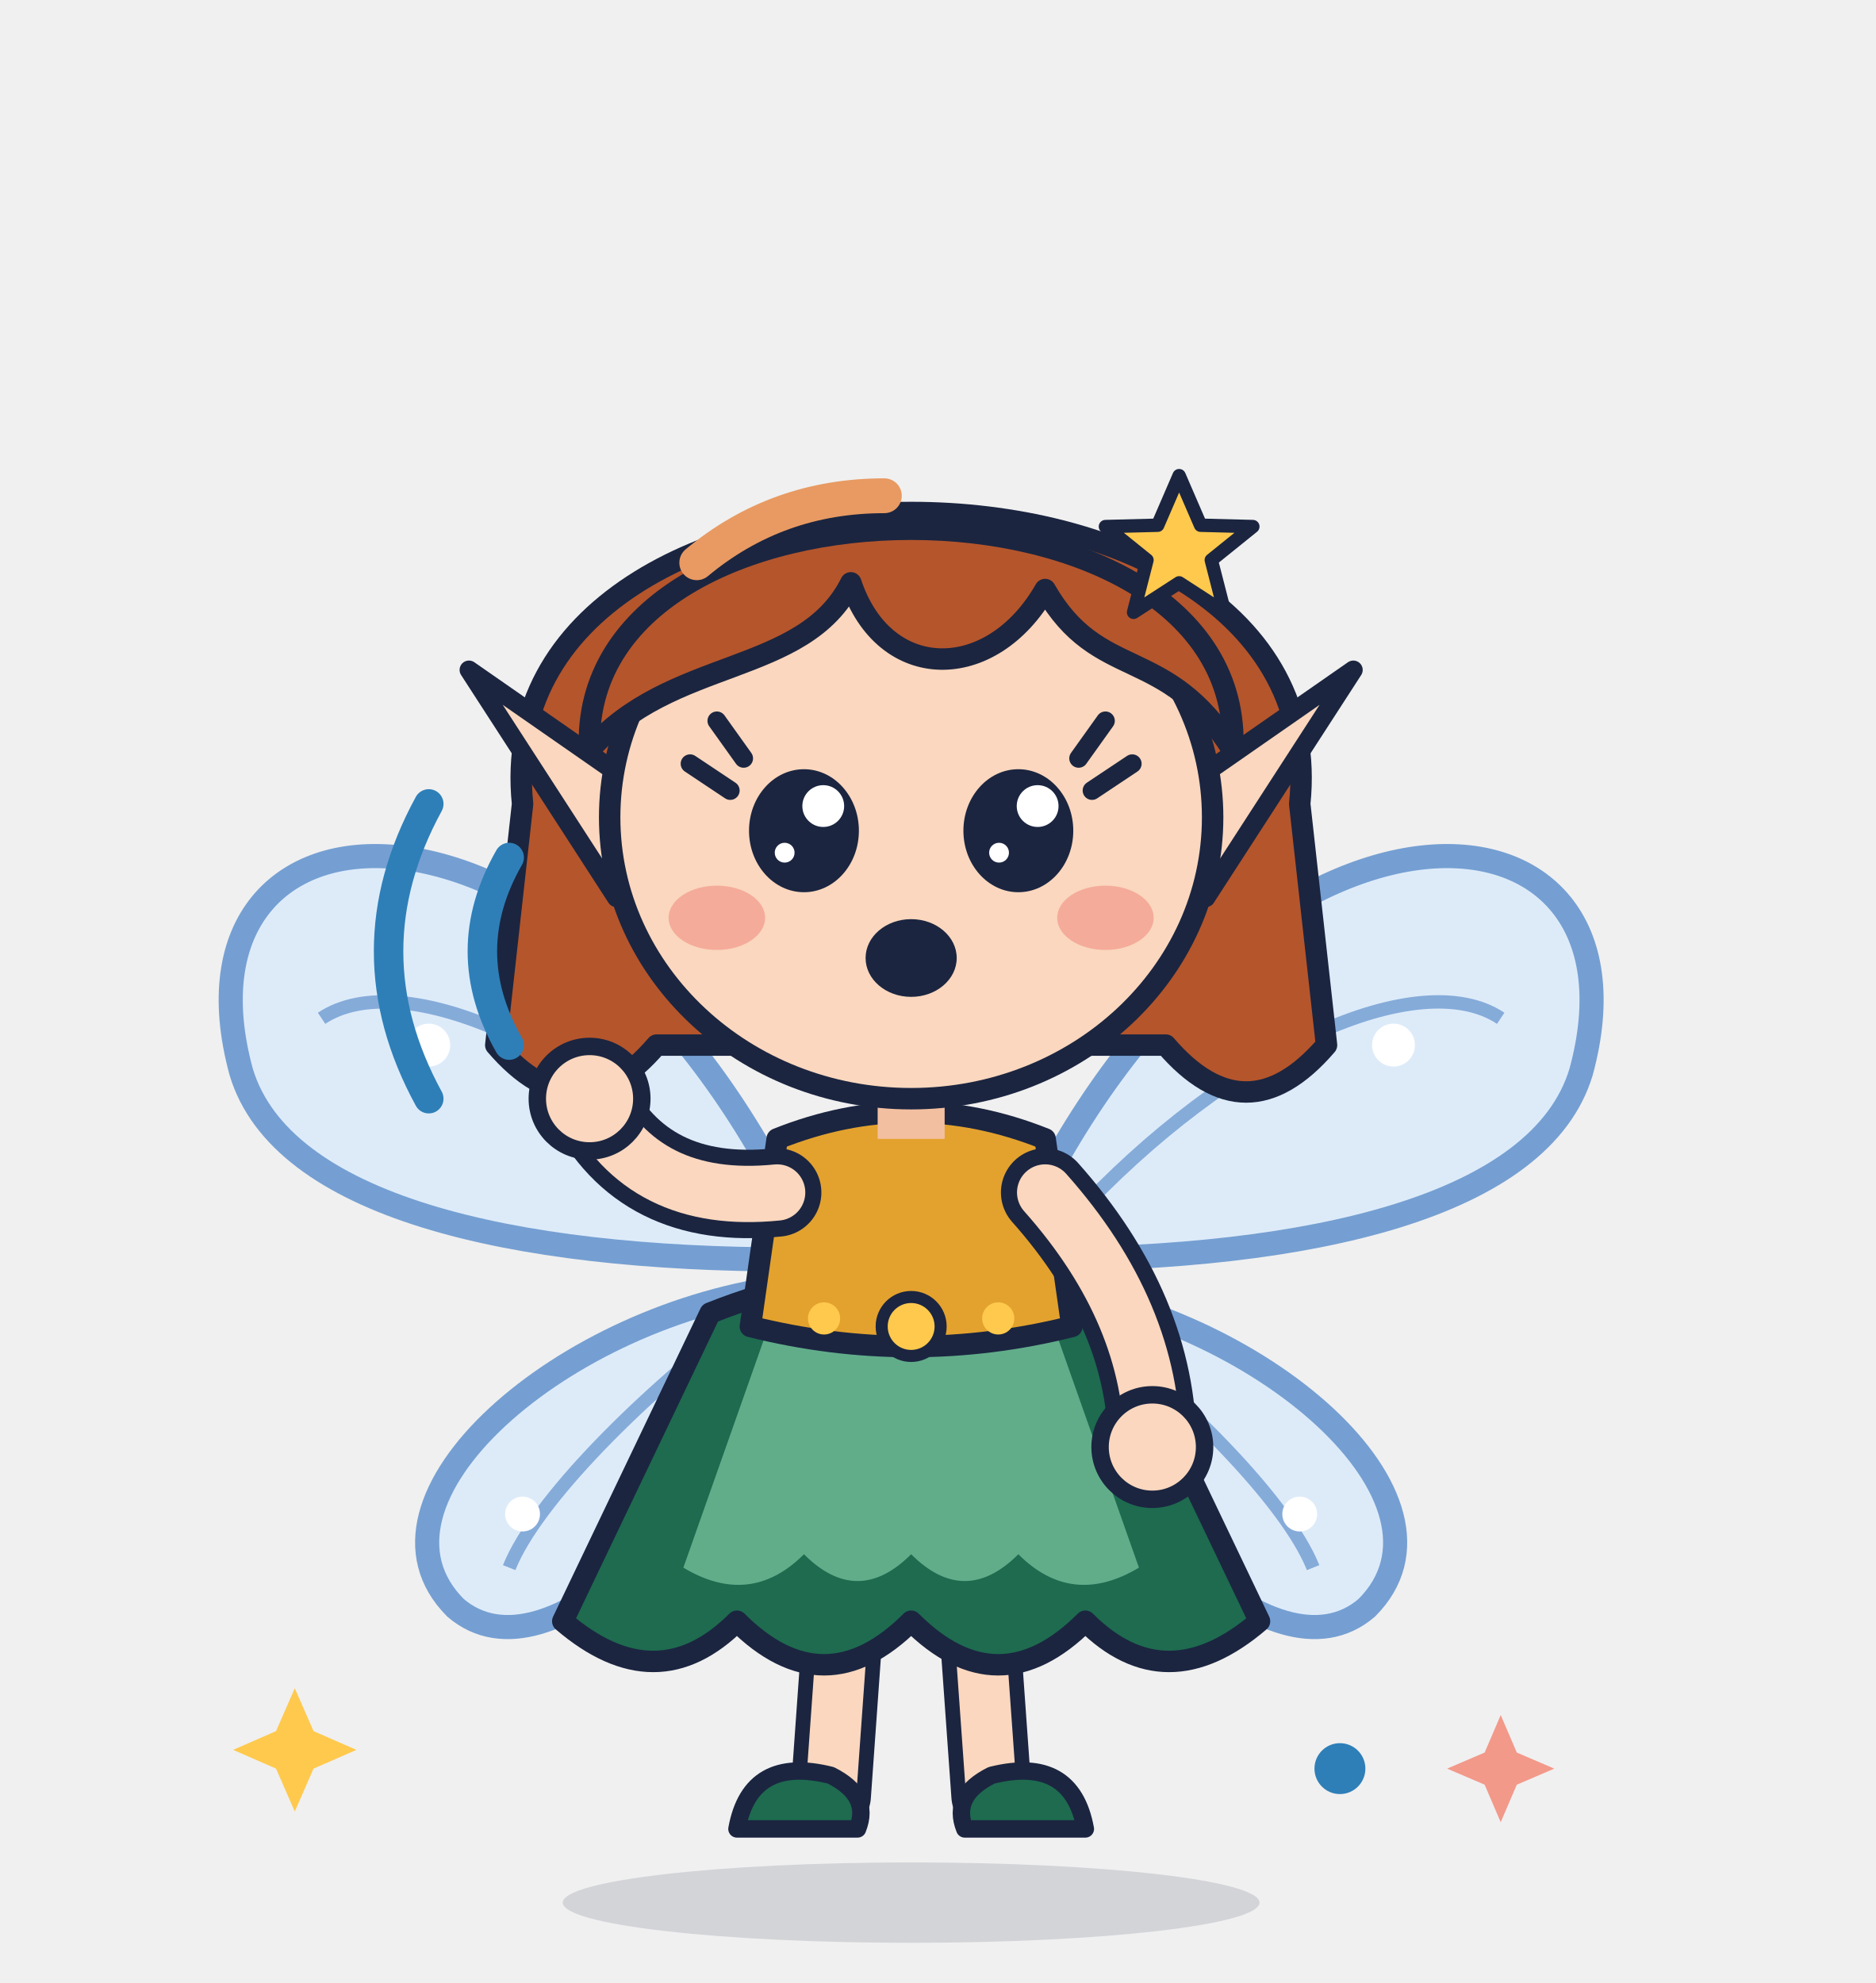
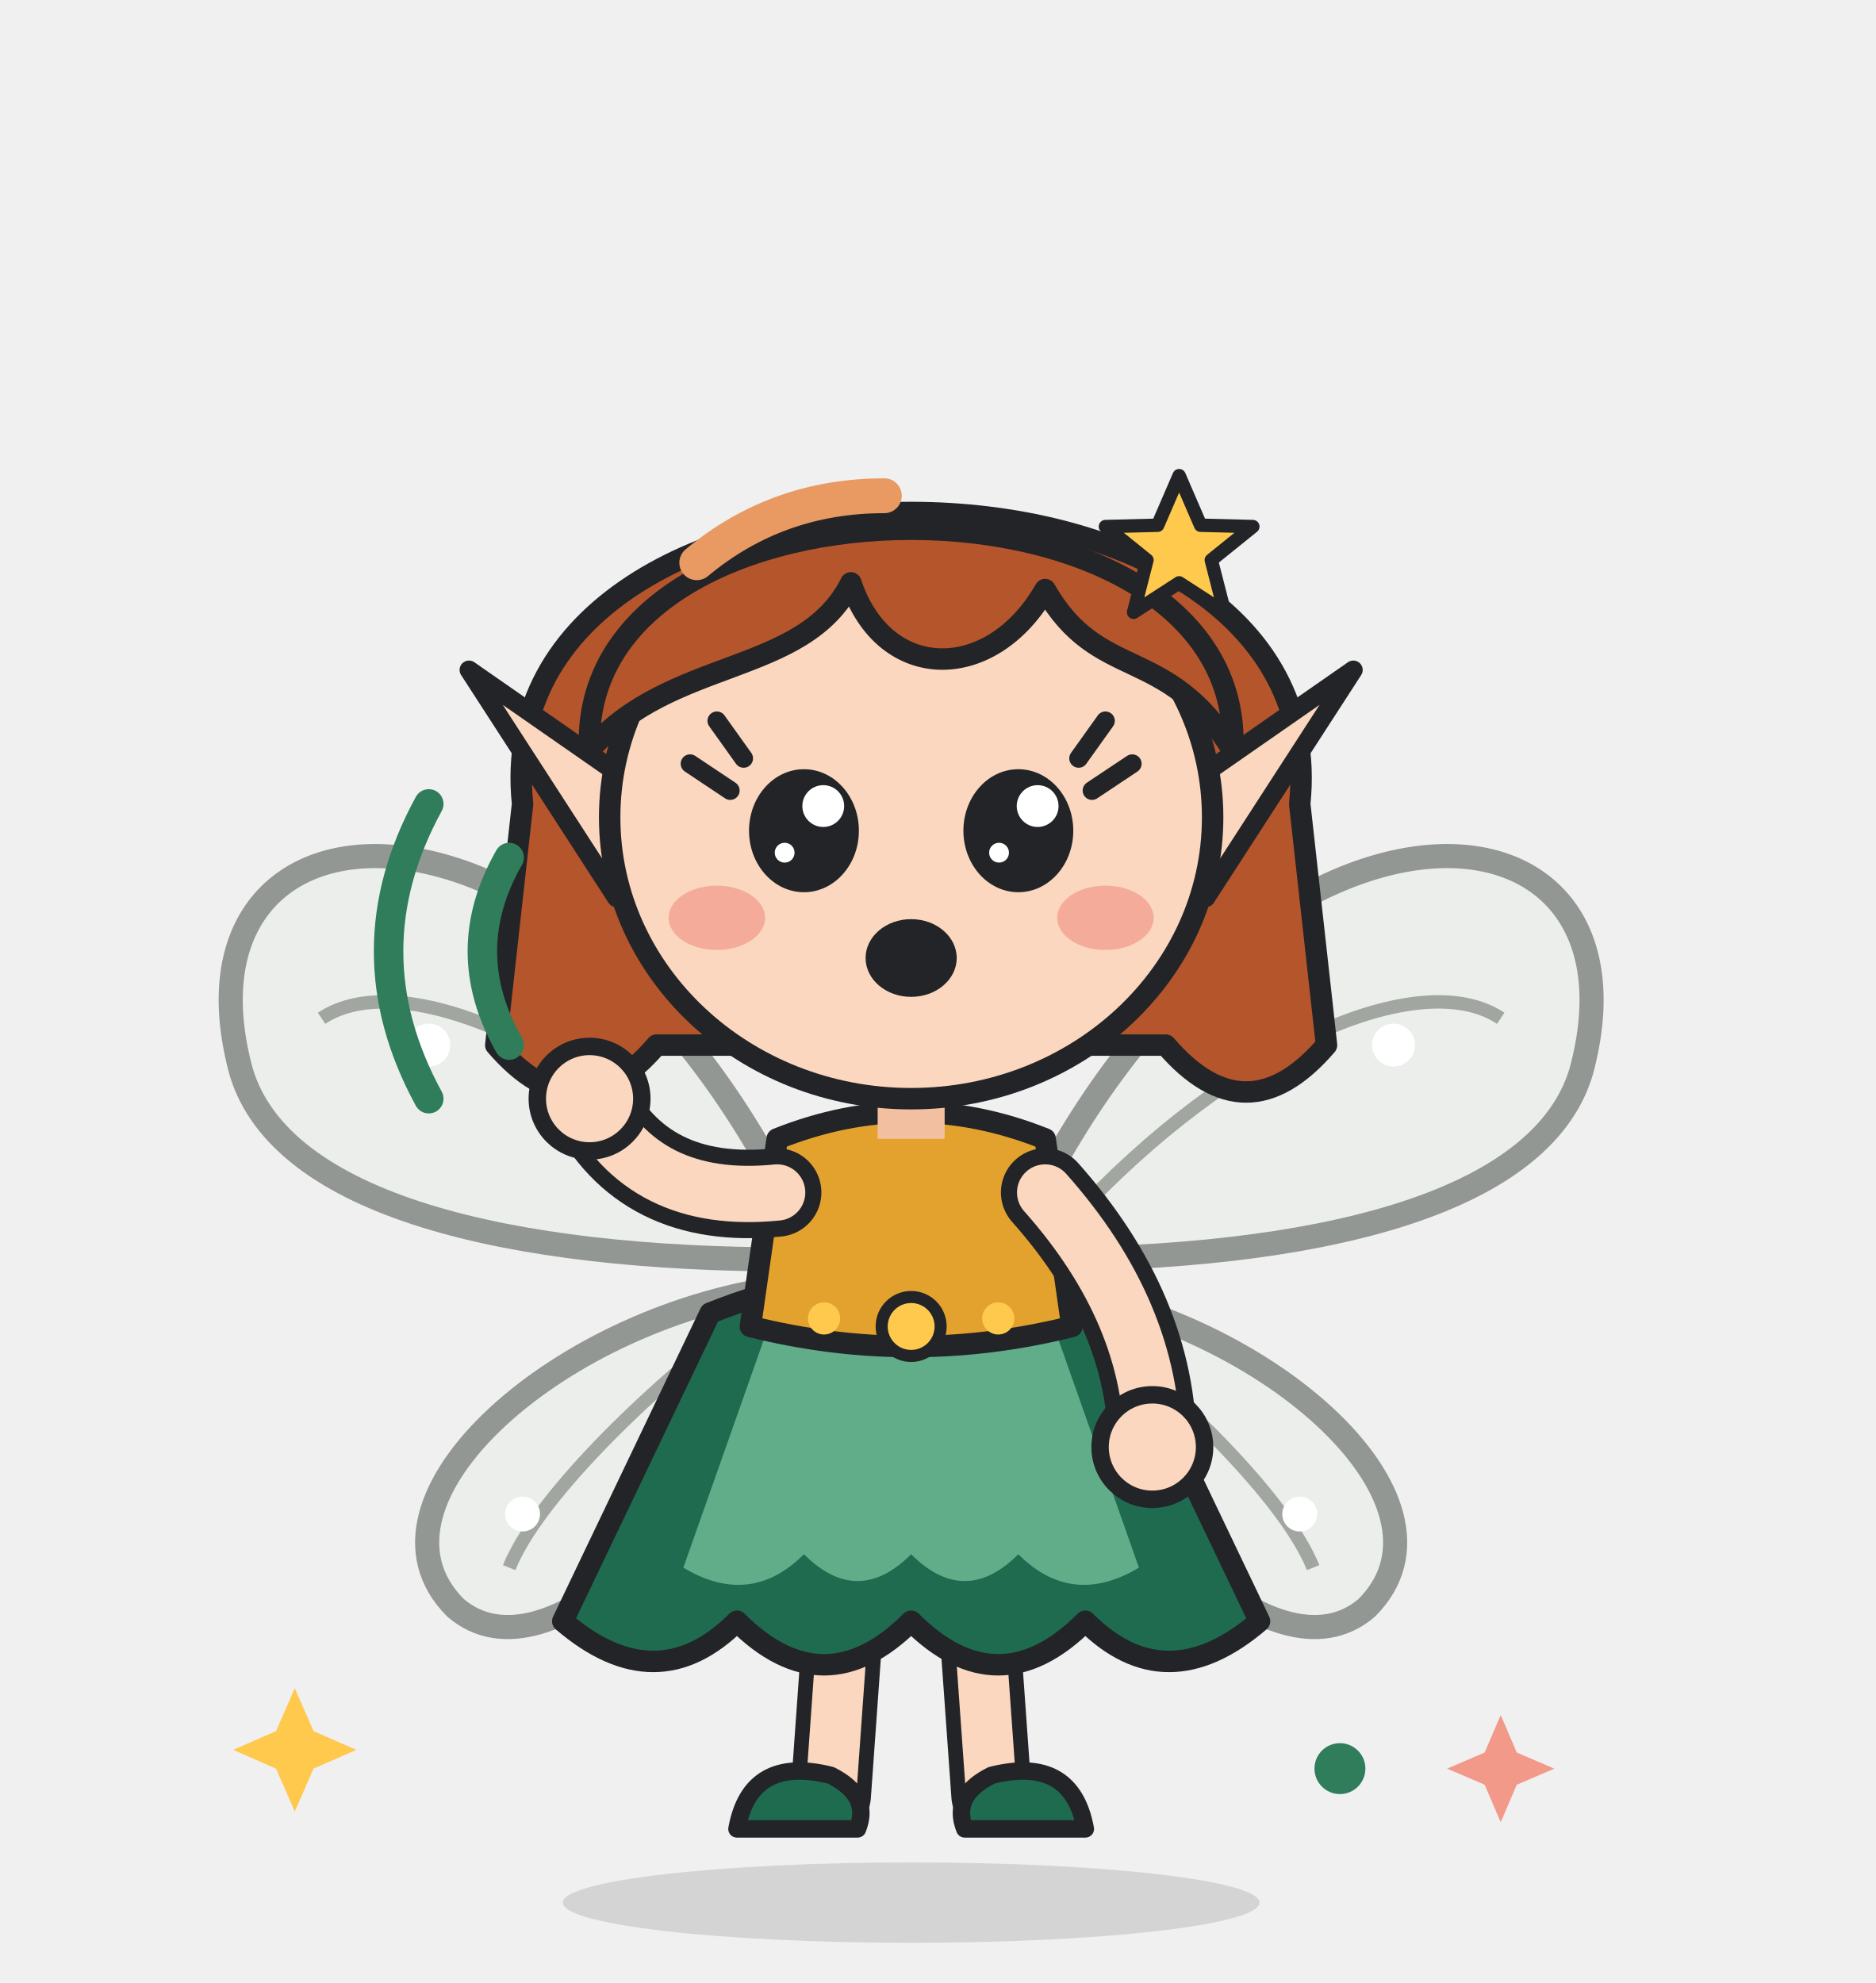
<svg xmlns="http://www.w3.org/2000/svg" viewBox="-8 -28 140 148" width="280" height="296" role="img" aria-labelledby="t">
  <style>.rd-wingL{transform-box:fill-box;transform-origin:100% 70%;animation:rd-flapL .38s ease-in-out infinite alternate}
.rd-wingR{transform-box:fill-box;transform-origin:0% 70%;animation:rd-flapR .38s ease-in-out infinite alternate}
.rd-star{transform-box:fill-box;transform-origin:center;animation:rd-star 2.2s ease-in-out infinite}
.rd-dust{transform-box:fill-box;transform-origin:center;animation:rd-dust 3s ease-in infinite}.rd-dust.b{animation-delay:1s}.rd-dust.c{animation-delay:2s}
.rd-shine{animation:rd-shine 3s ease-in-out infinite}
.rd-all{transform-box:fill-box;transform-origin:50% 100%;animation:rd-float 2.4s ease-in-out infinite}
.rd-look{animation:rd-look 5s ease-in-out infinite}
.rd-swing{transform-box:fill-box;transform-origin:100% 0%;animation:rd-swing 1.6s ease-in-out infinite alternate}
.rd-tip{transform-box:fill-box;transform-origin:center;animation:rd-tip 1.2s ease-in-out infinite alternate}
.rd-cheek{animation:rd-cheek 2.4s ease-in-out infinite}
.rd-dust,.rd-look,.rd-eyes,.rd-mouth-t,.rd-wave,.rd-bulb,.rd-ping,.rd-spark,.rd-dot,.rd-drop,.rd-sym,.rd-armL,.rd-armR,.rd-q{transform-box:fill-box;transform-origin:center}
.rd-eyes{animation:rd-blink 3.2s infinite}
.rd-ping{animation:rd-ping 2.4s ease-out infinite;transform-origin:50% 100%}
.rd-ping.b{animation-delay:.5s}
.rd-wave{transform-origin:0% 100%;animation:rd-wave .55s ease-in-out infinite alternate}
.rd-mouth-t{animation:rd-talk .24s ease-in-out infinite alternate}
.rd-snd{animation:rd-fade 1s ease-in-out infinite}.rd-snd.b{animation-delay:.3s}
.rd-bulb{animation:rd-pop 1.4s ease-in-out infinite alternate}
.rd-dot{animation:rd-fade 1.6s ease-in-out infinite}.rd-dot.b{animation-delay:.25s}.rd-dot.c{animation-delay:.5s}
.rd-spark{animation:rd-twinkle 1.1s ease-in-out infinite alternate}.rd-spark.b{animation-delay:.35s}.rd-spark.c{animation-delay:.7s}
.rd-jump{animation:rd-jump .5s cubic-bezier(.3,0,.5,1) infinite alternate}
.rd-drop{animation:rd-drop 1.8s ease-in infinite}
.rd-sym{animation:rd-bob 1.8s ease-in-out infinite alternate}.rd-sym.b{animation-delay:.4s}.rd-sym.c{animation-delay:.8s}
.rd-q{animation:rd-tilt 1.6s ease-in-out infinite alternate}
.rd-point{transform-box:fill-box;transform-origin:0% 100%;animation:rd-point .8s ease-in-out infinite alternate}
.rd-fist{transform-box:fill-box;transform-origin:100% 100%;animation:rd-fist .5s ease-in-out infinite alternate}
@keyframes rd-float{0%,100%{transform:translateY(0) rotate(0deg) scale(1,1)}25%{transform:translateY(-5px) rotate(-2.5deg) scale(.98,1.03)}50%{transform:translateY(-7px) rotate(0deg) scale(1,1)}75%{transform:translateY(-5px) rotate(2.5deg) scale(.98,1.03)}}
@keyframes rd-flapL{from{transform:rotate(8deg) scaleX(1)}to{transform:rotate(-14deg) scaleX(.72)}}
@keyframes rd-flapR{from{transform:rotate(-8deg) scaleX(1)}to{transform:rotate(14deg) scaleX(.72)}}
@keyframes rd-star{0%,100%{transform:rotate(0deg) scale(1)}50%{transform:rotate(72deg) scale(1.22)}}
@keyframes rd-dust{0%{transform:translateY(8px) scale(.3);opacity:0}20%{opacity:1}100%{transform:translateY(-26px) scale(1) rotate(90deg);opacity:0}}
@keyframes rd-shine{0%,100%{opacity:.35}50%{opacity:.75}}
@keyframes rd-look{0%,30%,100%{transform:translateX(0)}38%,55%{transform:translateX(-2.5px)}63%,80%{transform:translateX(2.5px)}}
@keyframes rd-swing{from{transform:rotate(-12deg)}to{transform:rotate(10deg)}}
@keyframes rd-tip{from{transform:scale(.85)}to{transform:scale(1.25)}}
@keyframes rd-cheek{0%,100%{opacity:.35}50%{opacity:.75}}
@keyframes rd-blink{0%,93%,100%{transform:scaleY(1)}96.5%{transform:scaleY(.08)}}
@keyframes rd-ping{0%{opacity:.9;transform:scale(.5)}100%{opacity:0;transform:scale(1.25)}}
@keyframes rd-wave{from{transform:rotate(-18deg)}to{transform:rotate(24deg)}}
@keyframes rd-talk{from{transform:scaleY(.3)}to{transform:scaleY(1.4)}}
@keyframes rd-fade{0%,100%{opacity:.15}50%{opacity:1}}
@keyframes rd-pop{from{transform:scale(.8) rotate(-6deg)}to{transform:scale(1.2) rotate(6deg)}}
@keyframes rd-twinkle{from{transform:scale(.4) rotate(0deg);opacity:.3}to{transform:scale(1.1) rotate(25deg);opacity:1}}
@keyframes rd-jump{from{transform:translateY(0) scale(1.04,.96)}to{transform:translateY(-12px) scale(.97,1.04)}}
@keyframes rd-drop{0%{transform:translateY(-3px);opacity:0}25%{opacity:1}100%{transform:translateY(9px);opacity:0}}
@keyframes rd-bob{from{transform:translateY(4px) rotate(-8deg)}to{transform:translateY(-5px) rotate(8deg)}}
@keyframes rd-tilt{from{transform:rotate(-14deg) translateY(2px)}to{transform:rotate(14deg) translateY(-3px)}}
@keyframes rd-point{from{transform:rotate(4deg)}to{transform:rotate(-16deg)}}
@keyframes rd-fist{from{transform:rotate(-6deg)}to{transform:rotate(16deg)}}
@media (prefers-reduced-motion:reduce){.rd-all,.rd-all *{animation:none!important}}</style>
-   <ellipse cx="60" cy="114" rx="26" ry="3" fill="#1B2540" opacity=".14" />
+   <ellipse cx="60" cy="114" rx="26" ry="3" fill="#232427" opacity=".14" />
  <path class="rd-dust" d="M14 98 l1.4 3.2 l3.2 1.4 l-3.2 1.4 l-1.4 3.2 l-1.4 -3.2 l-3.2 -1.4 l3.2 -1.4 z" fill="#FFC94D" />
  <path class="rd-dust b" d="M104 100 l1.2 2.8 l2.8 1.2 l-2.8 1.2 l-1.2 2.8 l-1.2 -2.8 l-2.8 -1.2 l2.8 -1.2 z" fill="#F2998A" />
-   <circle class="rd-dust c" cx="92" cy="104" r="1.9" fill="#2E7FB8" />
+   <circle class="rd-dust c" cx="92" cy="104" r="1.9" fill="#2F7D5B" />
  <g class="rd-all">
    <g>
      <g class="rd-wingL">
-         <path d="M51 62 C34 28 4 30 10 52 C13 62 30 66 51 66 Z" fill="#DCEBFA" stroke="#6F9BD1" stroke-width="1.8" stroke-linejoin="round" opacity=".95" />
-         <path d="M51 68 C34 70 18 84 26 92 C33 98 46 84 51 72 Z" fill="#DCEBFA" stroke="#6F9BD1" stroke-width="1.8" stroke-linejoin="round" opacity=".95" />
-         <path d="M48 63 C36 50 22 44 16 48 M48 70 C40 76 32 84 30 89" fill="none" stroke="#6F9BD1" stroke-width="1" opacity=".8" />
+         <path d="M51 62 C34 28 4 30 10 52 C13 62 30 66 51 66 Z" fill="#ECEEEC" stroke="#8E938F" stroke-width="1.8" stroke-linejoin="round" opacity=".95" />
+         <path d="M51 68 C34 70 18 84 26 92 C33 98 46 84 51 72 Z" fill="#ECEEEC" stroke="#8E938F" stroke-width="1.8" stroke-linejoin="round" opacity=".95" />
+         <path d="M48 63 C36 50 22 44 16 48 M48 70 C40 76 32 84 30 89" fill="none" stroke="#8E938F" stroke-width="1" opacity=".8" />
        <circle cx="24" cy="50" r="1.6" fill="#FFFFFF" />
        <circle cx="31" cy="85" r="1.3" fill="#FFFFFF" />
      </g>
      <g class="rd-wingR">
-         <path d="M69 62 C86 28 116 30 110 52 C107 62 90 66 69 66 Z" fill="#DCEBFA" stroke="#6F9BD1" stroke-width="1.8" stroke-linejoin="round" opacity=".95" />
-         <path d="M69 68 C86 70 102 84 94 92 C87 98 74 84 69 72 Z" fill="#DCEBFA" stroke="#6F9BD1" stroke-width="1.8" stroke-linejoin="round" opacity=".95" />
-         <path d="M72 63 C84 50 98 44 104 48 M72 70 C80 76 88 84 90 89" fill="none" stroke="#6F9BD1" stroke-width="1" opacity=".8" />
+         <path d="M69 62 C86 28 116 30 110 52 C107 62 90 66 69 66 Z" fill="#ECEEEC" stroke="#8E938F" stroke-width="1.8" stroke-linejoin="round" opacity=".95" />
+         <path d="M69 68 C86 70 102 84 94 92 C87 98 74 84 69 72 Z" fill="#ECEEEC" stroke="#8E938F" stroke-width="1.8" stroke-linejoin="round" opacity=".95" />
+         <path d="M72 63 C84 50 98 44 104 48 M72 70 C80 76 88 84 90 89" fill="none" stroke="#8E938F" stroke-width="1" opacity=".8" />
        <circle cx="96" cy="50" r="1.6" fill="#FFFFFF" />
        <circle cx="89" cy="85" r="1.3" fill="#FFFFFF" />
      </g>
-       <path d="M55 92 L54 106 M65 92 L66 106" stroke="#1B2540" stroke-width="6" stroke-linecap="round" />
+       <path d="M55 92 L54 106 M65 92 L66 106" stroke="#232427" stroke-width="6" stroke-linecap="round" />
      <path d="M55 92 L54 106 M65 92 L66 106" stroke="#FAD7BE" stroke-width="3.8" stroke-linecap="round" />
-       <path d="M47 108.5 Q48 103 54 104.5 Q57 106 56 108.5 Z M73 108.5 Q72 103 66 104.5 Q63 106 64 108.5 Z" fill="#1E6B4F" stroke="#1B2540" stroke-width="1.3" stroke-linejoin="round" />
-       <path d="M45 70 Q60 64 75 70 L86 93 Q79 99 73 93 Q66.5 99.5 60 93 Q53.5 99.5 47 93 Q41 99 34 93 Z" fill="#1E6B4F" stroke="#1B2540" stroke-width="1.6" stroke-linejoin="round" />
+       <path d="M47 108.5 Q48 103 54 104.5 Q57 106 56 108.5 Z M73 108.5 Q72 103 66 104.5 Q63 106 64 108.5 Z" fill="#1E6B4F" stroke="#232427" stroke-width="1.3" stroke-linejoin="round" />
+       <path d="M45 70 Q60 64 75 70 L86 93 Q79 99 73 93 Q66.5 99.5 60 93 Q53.5 99.5 47 93 Q41 99 34 93 Z" fill="#1E6B4F" stroke="#232427" stroke-width="1.6" stroke-linejoin="round" />
      <path d="M49 72 Q60 68 71 72 L77 89 Q72 92 68 88 Q64 92 60 88 Q56 92 52 88 Q48 92 43 89 Z" fill="#6DB894" opacity=".85" />
-       <path d="M50 57 Q60 53 70 57 L72 71 Q60 74 48 71 Z" fill="#E3A22E" stroke="#1B2540" stroke-width="1.6" stroke-linejoin="round" />
-       <circle cx="60" cy="71" r="2.2" fill="#FFC94D" stroke="#1B2540" stroke-width=".9" />
+       <path d="M50 57 Q60 53 70 57 L72 71 Q60 74 48 71 Z" fill="#E3A22E" stroke="#232427" stroke-width="1.6" stroke-linejoin="round" />
+       <circle cx="60" cy="71" r="2.2" fill="#FFC94D" stroke="#232427" stroke-width=".9" />
      <circle cx="53.5" cy="70.4" r="1.2" fill="#FFC94D" />
      <circle cx="66.5" cy="70.4" r="1.2" fill="#FFC94D" />
      <path d="M57.5 51 h5 v6 h-5 Z" fill="#F2BFA0" />
-       <path d="M31 32 C28 3 92 3 89 32 L91 50 Q85 57 79 50 L41 50 Q35 57 29 50 Z" fill="#B5552B" stroke="#1B2540" stroke-width="1.6" stroke-linejoin="round" />
-       <path d="M38.5 30 L27 22 L38 39 Z M81.5 30 L93 22 L82 39 Z" fill="#FAD7BE" stroke="#1B2540" stroke-width="1.4" stroke-linejoin="round" />
-       <ellipse cx="60" cy="33" rx="22.5" ry="21" fill="#FAD7BE" stroke="#1B2540" stroke-width="1.6" />
+       <path d="M31 32 C28 3 92 3 89 32 L91 50 Q85 57 79 50 L41 50 Q35 57 29 50 Z" fill="#B5552B" stroke="#232427" stroke-width="1.6" stroke-linejoin="round" />
+       <path d="M38.5 30 L27 22 L38 39 Z M81.5 30 L93 22 L82 39 Z" fill="#FAD7BE" stroke="#232427" stroke-width="1.4" stroke-linejoin="round" />
+       <ellipse cx="60" cy="33" rx="22.5" ry="21" fill="#FAD7BE" stroke="#232427" stroke-width="1.6" />
      <g class="rd-cheek">
        <ellipse cx="45.5" cy="40.5" rx="3.6" ry="2.4" fill="#F2998A" opacity=".7" />
        <ellipse cx="74.5" cy="40.5" rx="3.6" ry="2.4" fill="#F2998A" opacity=".7" />
      </g>
      <g class="rd-look">
        <g class="rd-eyes">
-           <ellipse cx="52" cy="34" rx="4.1" ry="4.59" fill="#1B2540" />
+           <ellipse cx="52" cy="34" rx="4.1" ry="4.59" fill="#232427" />
          <circle cx="53.44" cy="32.16" r="1.56" fill="#FFFFFF" />
          <circle cx="50.56" cy="35.64" r="0.74" fill="#FFFFFF" />
-           <ellipse cx="68" cy="34" rx="4.1" ry="4.59" fill="#1B2540" />
+           <ellipse cx="68" cy="34" rx="4.1" ry="4.59" fill="#232427" />
          <circle cx="69.44" cy="32.16" r="1.56" fill="#FFFFFF" />
          <circle cx="66.56" cy="35.64" r="0.74" fill="#FFFFFF" />
-           <path d="M46.5 31 l-3 -2 M47.5 28.6 l-2 -2.8 M73.5 31 l3 -2 M72.5 28.6 l2 -2.8" stroke="#1B2540" stroke-width="1.4" stroke-linecap="round" />
+           <path d="M46.5 31 l-3 -2 M47.5 28.6 l-2 -2.8 M73.5 31 l3 -2 M72.5 28.6 l2 -2.8" stroke="#232427" stroke-width="1.4" stroke-linecap="round" />
        </g>
      </g>
-       <ellipse class="rd-mouth-t" cx="60" cy="43.5" rx="3.4" ry="2.9" fill="#1B2540" />
-       <path d="M36 28 C35 6 85 6 84 28 C79 20 74 23 70 16 C66 23 58 23 55.5 15.5 C52 22.5 42 21 36 28 Z" fill="#B5552B" stroke="#1B2540" stroke-width="1.6" stroke-linejoin="round" />
+       <ellipse class="rd-mouth-t" cx="60" cy="43.5" rx="3.4" ry="2.9" fill="#232427" />
+       <path d="M36 28 C35 6 85 6 84 28 C79 20 74 23 70 16 C66 23 58 23 55.5 15.5 C52 22.5 42 21 36 28 Z" fill="#B5552B" stroke="#232427" stroke-width="1.6" stroke-linejoin="round" />
      <path class="rd-shine" d="M44 14 Q50 9 58 9" fill="none" stroke="#E89A62" stroke-width="2.6" stroke-linecap="round" />
      <g transform="translate(80 13)">
-         <path class="rd-tip" d="M0 -5.5 L1.6 -1.8 L5.5 -1.7 L2.4 .8 L3.4 4.7 L0 2.5 L-3.4 4.7 L-2.4 .8 L-5.5 -1.7 L-1.6 -1.8 Z" fill="#FFC94D" stroke="#1B2540" stroke-width="1" stroke-linejoin="round" />
+         <path class="rd-tip" d="M0 -5.5 L1.6 -1.8 L5.5 -1.7 L2.4 .8 L3.4 4.7 L0 2.5 L-3.4 4.7 L-2.4 .8 L-5.5 -1.7 L-1.6 -1.8 Z" fill="#FFC94D" stroke="#232427" stroke-width="1" stroke-linejoin="round" />
      </g>
      <g class="rd-swing">
-         <path d="M70 61 Q78 70 78 80" fill="none" stroke="#1B2540" stroke-width="6.6" stroke-linecap="round" />
+         <path d="M70 61 Q78 70 78 80" fill="none" stroke="#232427" stroke-width="6.6" stroke-linecap="round" />
        <path d="M70 61 Q78 70 78 80" fill="none" stroke="#FAD7BE" stroke-width="4.2" stroke-linecap="round" />
-         <circle cx="78" cy="80" r="3.9" fill="#FAD7BE" stroke="#1B2540" stroke-width="1.3" />
+         <circle cx="78" cy="80" r="3.9" fill="#FAD7BE" stroke="#232427" stroke-width="1.3" />
      </g>
      <g class="rd-point">
        <g>
-           <path d="M50 61 Q40 62 36 54" fill="none" stroke="#1B2540" stroke-width="6.6" stroke-linecap="round" />
+           <path d="M50 61 Q40 62 36 54" fill="none" stroke="#232427" stroke-width="6.6" stroke-linecap="round" />
          <path d="M50 61 Q40 62 36 54" fill="none" stroke="#FAD7BE" stroke-width="4.2" stroke-linecap="round" />
-           <circle cx="36" cy="54" r="3.9" fill="#FAD7BE" stroke="#1B2540" stroke-width="1.3" />
+           <circle cx="36" cy="54" r="3.9" fill="#FAD7BE" stroke="#232427" stroke-width="1.3" />
        </g>
      </g>
-       <path class="rd-snd" d="M30 36 Q26 43 30 50" fill="none" stroke="#2E7FB8" stroke-width="2.2" stroke-linecap="round" />
-       <path class="rd-snd b" d="M24 32 Q18 43 24 54" fill="none" stroke="#2E7FB8" stroke-width="2.2" stroke-linecap="round" />
+       <path class="rd-snd" d="M30 36 Q26 43 30 50" fill="none" stroke="#2F7D5B" stroke-width="2.2" stroke-linecap="round" />
+       <path class="rd-snd b" d="M24 32 Q18 43 24 54" fill="none" stroke="#2F7D5B" stroke-width="2.2" stroke-linecap="round" />
    </g>
  </g>
</svg>
